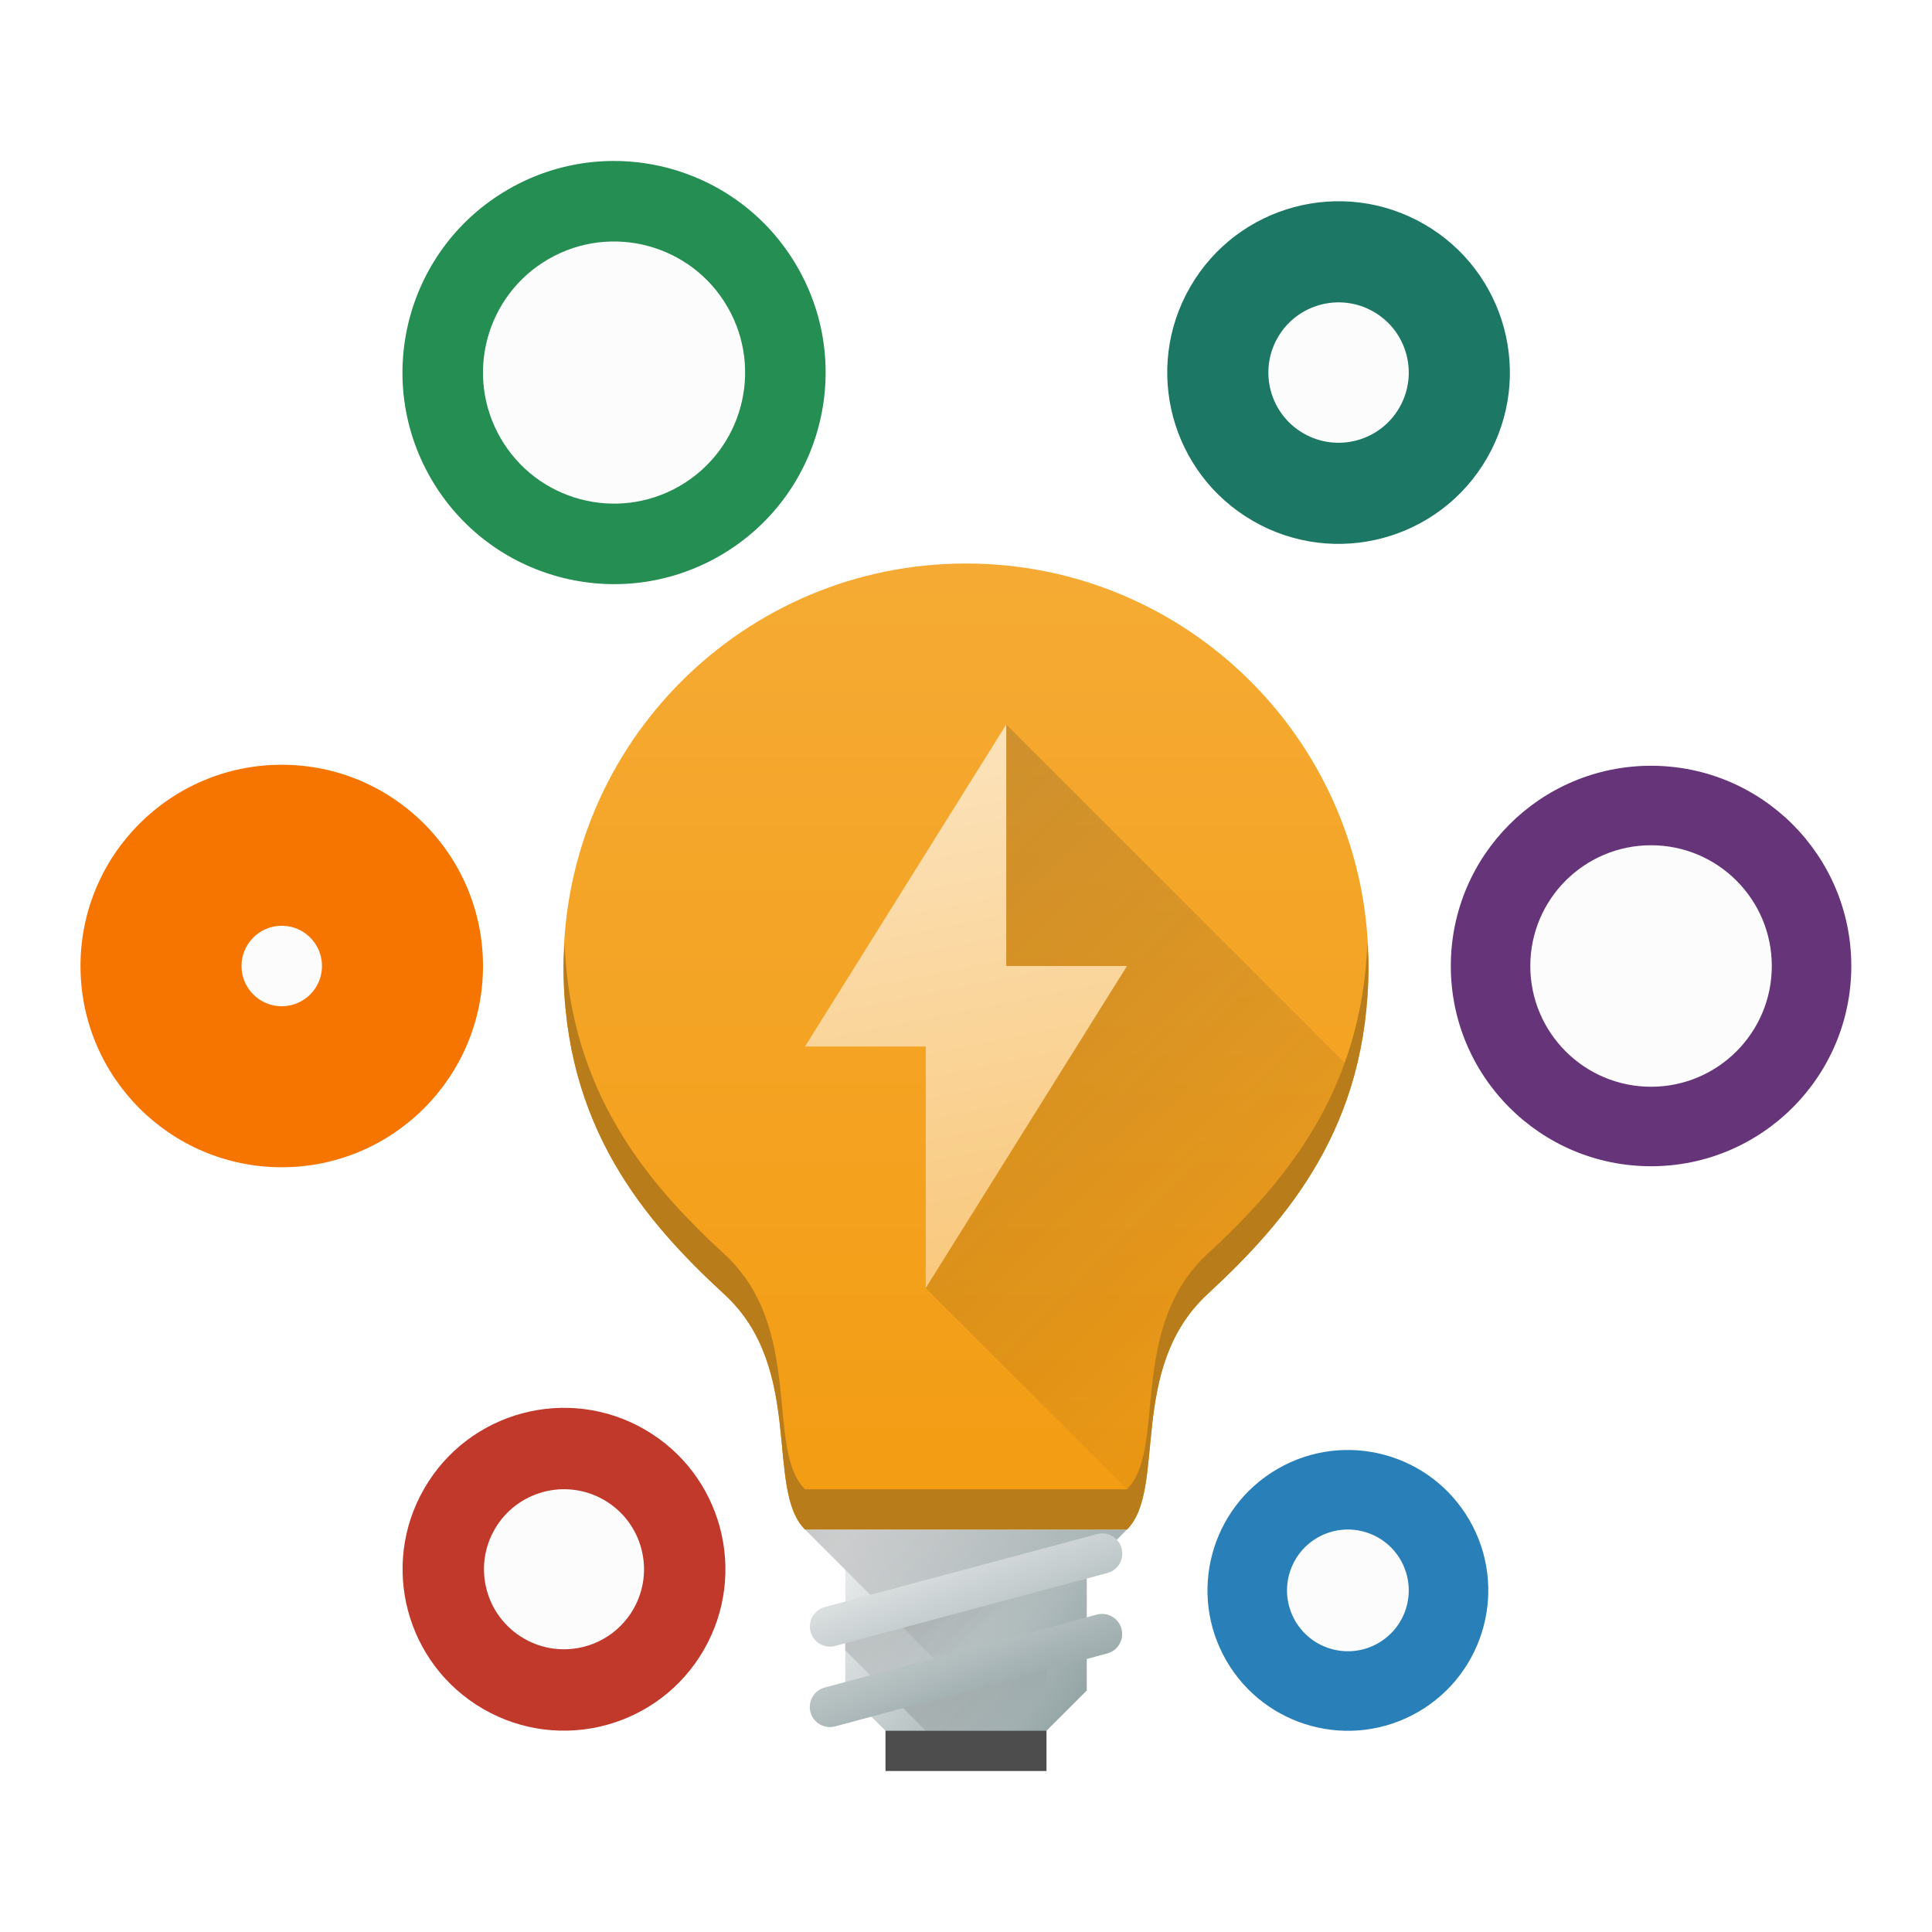
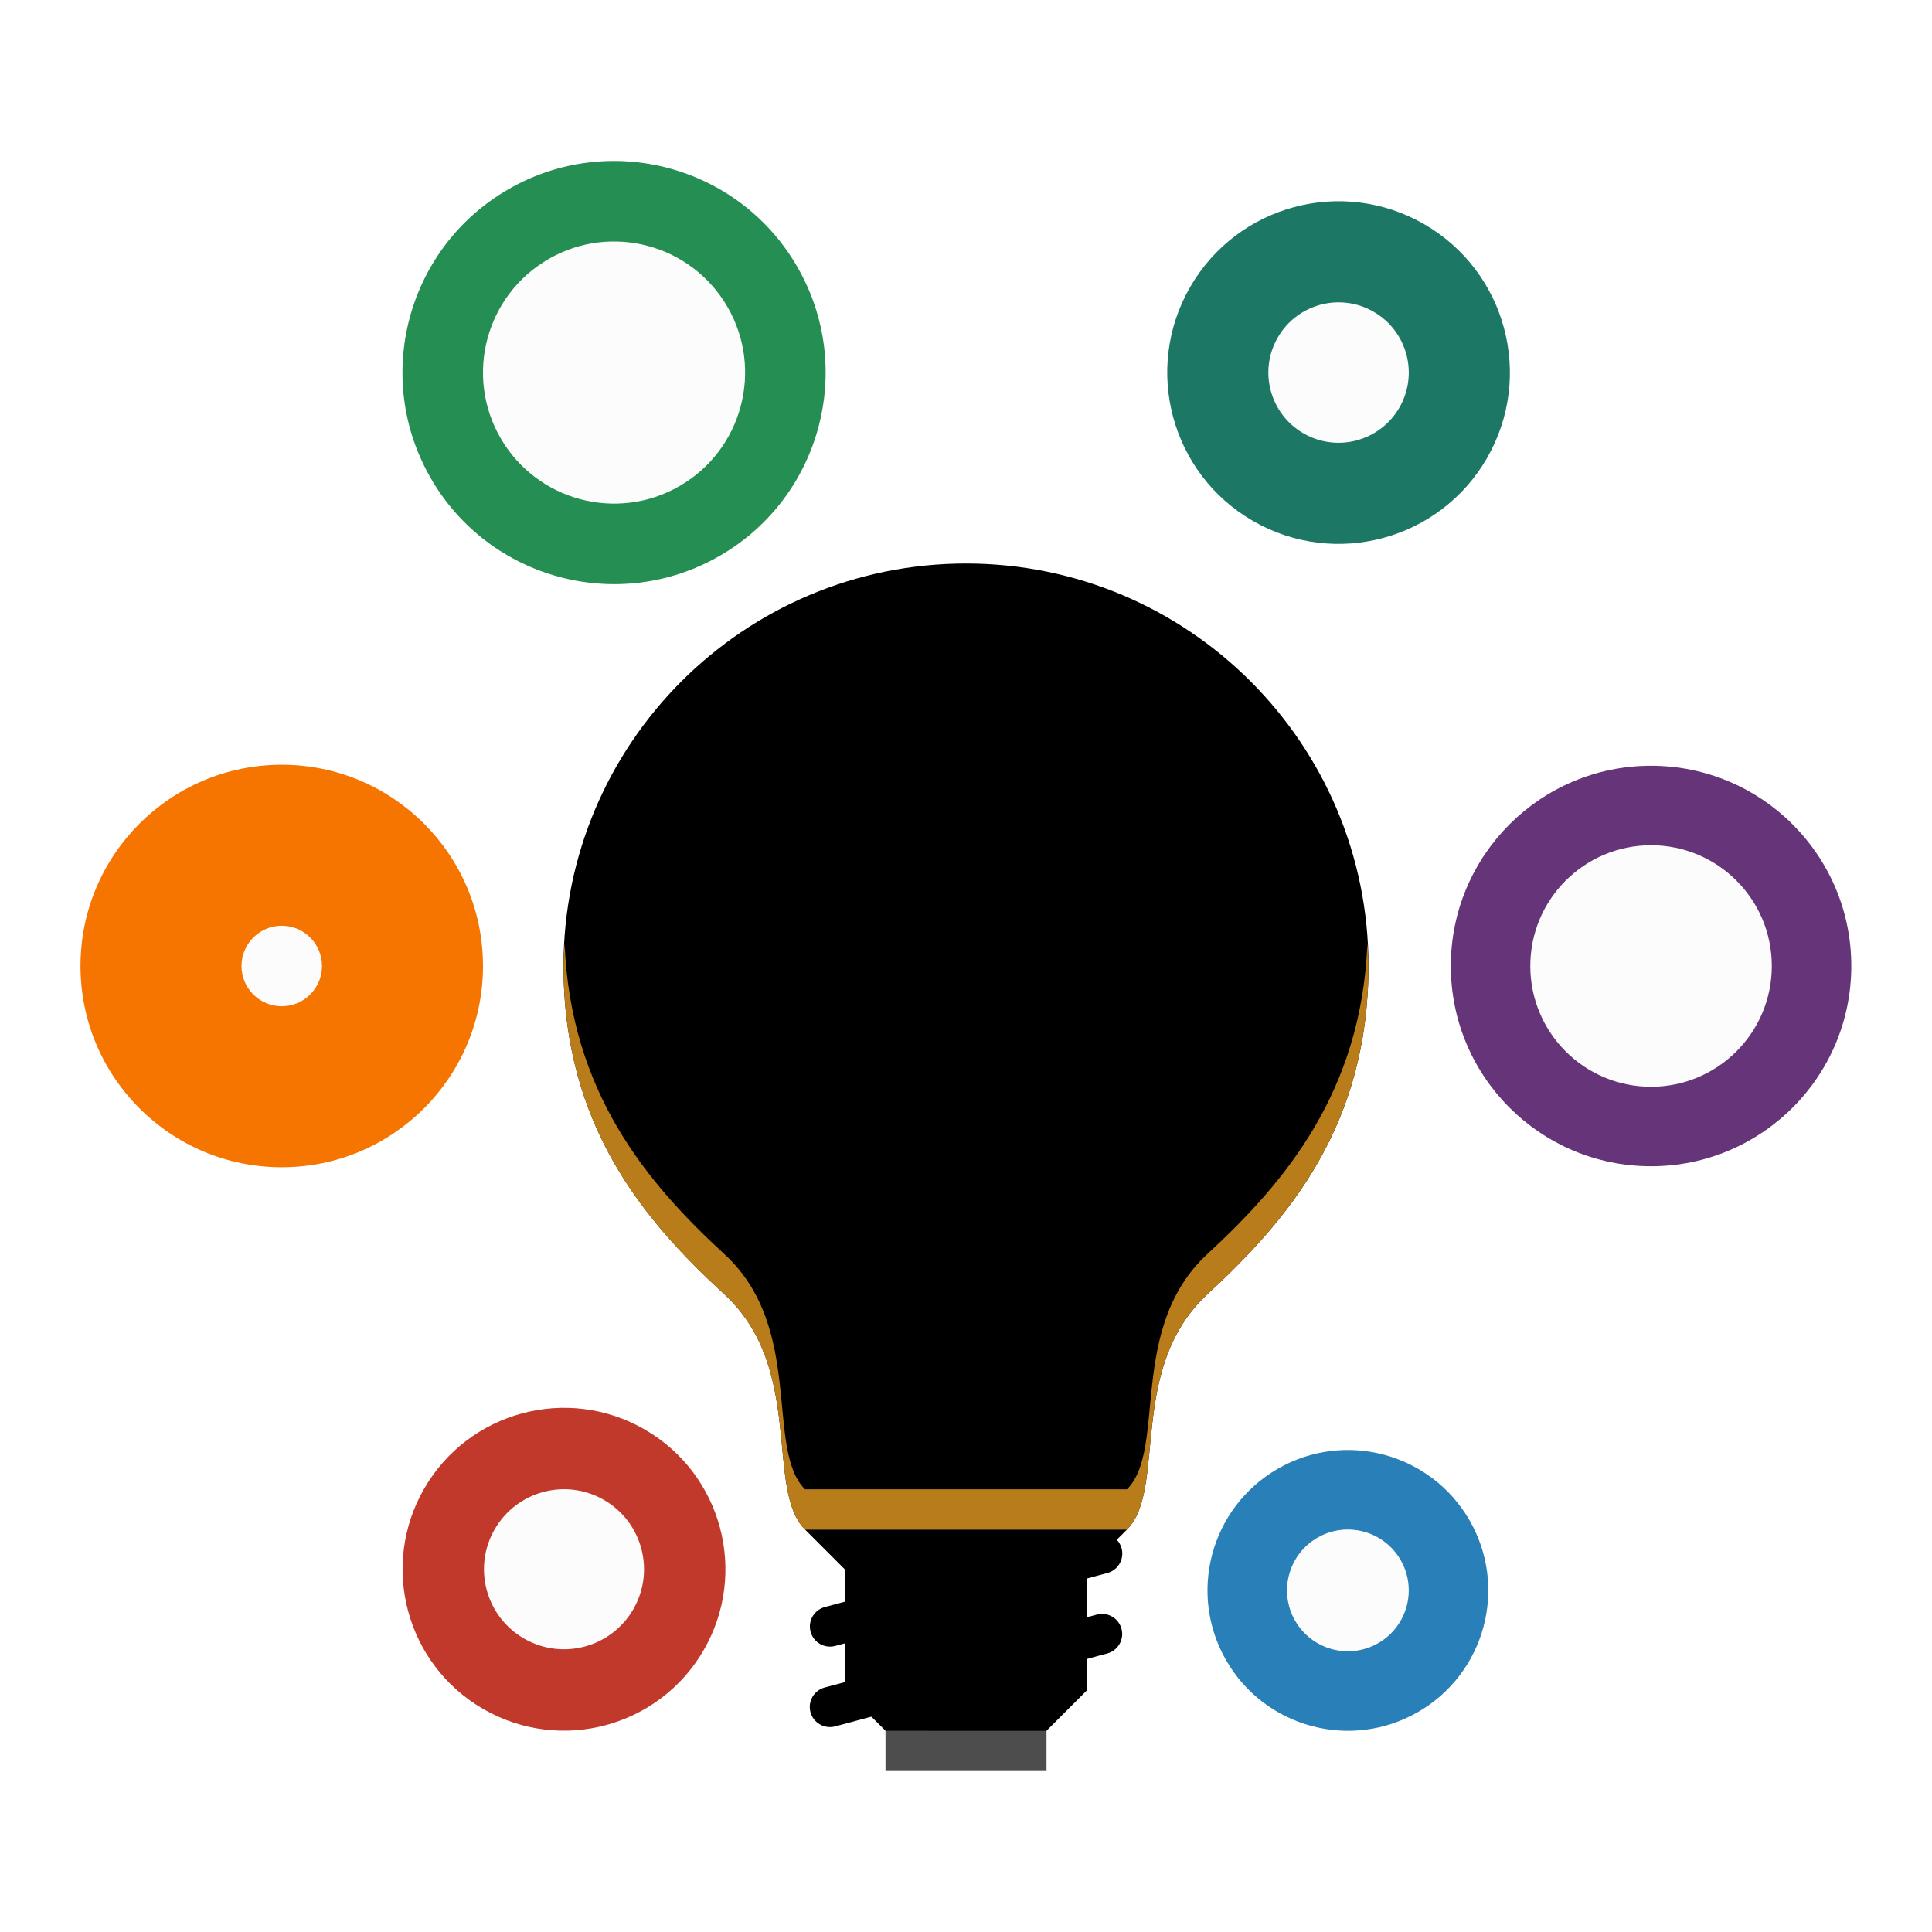
<svg xmlns="http://www.w3.org/2000/svg" xmlns:xlink="http://www.w3.org/1999/xlink" height="48" width="48">
  <linearGradient id="a" gradientUnits="userSpaceOnUse" x1="27" x2="21" y1="42" y2="38">
-     <stop offset="0" stop-color="#95a5a6" />
-     <stop offset="1" stop-color="#eff0f1" />
+     <stop offset="0" stopColor="#95a5a6" />
+     <stop offset="1" stopColor="#eff0f1" />
  </linearGradient>
  <linearGradient id="b" gradientUnits="userSpaceOnUse" x2="0" y1="38" y2="13">
-     <stop offset="0" stop-color="#f39c12" />
-     <stop offset="1" stop-color="#f5ab35" />
+     <stop offset="0" stopColor="#f39c12" />
+     <stop offset="1" stopColor="#f5ab35" />
  </linearGradient>
  <linearGradient id="c" gradientUnits="userSpaceOnUse" x1="12.05" x2="11.415" xlink:href="#a" y1="47.746" y2="42.4" />
  <linearGradient id="d" gradientUnits="userSpaceOnUse" x1="28" x2="24" y1="38" y2="18">
-     <stop offset="0" stop-color="#f7bb5d" />
-     <stop offset="1" stop-color="#fce3bc" />
+     <stop offset="0" stopColor="#f7bb5d" />
+     <stop offset="1" stopColor="#fce3bc" />
  </linearGradient>
  <linearGradient id="e" gradientUnits="userSpaceOnUse" x1="23" x2="38" y1="17.998" y2="32.998">
-     <stop offset="0" stop-color="#292c2f" />
-     <stop offset="1" stop-opacity="0" />
+     <stop offset="0" stopColor="#292c2f" />
+     <stop offset="1" stopOpacity="0" />
  </linearGradient>
  <linearGradient id="f" gradientUnits="userSpaceOnUse" x1="21" x2="23" xlink:href="#e" y1="40" y2="42" />
  <linearGradient id="g" gradientUnits="userSpaceOnUse" x1="20" x2="24" xlink:href="#e" y1="38" y2="42" />
  <linearGradient id="h" gradientUnits="userSpaceOnUse" x1="22" x2="24" xlink:href="#e" y1="42" y2="44" />
-   <g stroke-linejoin="bevel" stroke-width="6.2">
-     <g stroke-linecap="round">
+   <g strokeLinejoin="bevel" strokeWidth="6.2">
+     <g strokeLinecap="round">
      <path d="m22 41h4v3h-4z" fill="#4d4d4d" />
      <g transform="matrix(.8660254 -.5 .5 .8660254 0 0)">
        <circle cx="8.584" cy="15.644" fill="#258e52" r="5.256" />
        <circle cx="9.245" cy="50.963" fill="#2980b9" r="3.488" />
      </g>
      <g transform="matrix(.8660254 .5 -.5 .8660254 0 0)">
        <circle cx="33.429" cy="-8.612" fill="#1c7865" r="4.256" />
        <circle cx="31.629" cy="26.758" fill="#c0392b" r="4.01" />
      </g>
      <g transform="rotate(90)">
        <circle cx="24" cy="-41.02" fill="#663579" r="4.975" />
        <circle cx="24" cy="-7" fill="#f67400" r="5" />
      </g>
    </g>
    <path d="m24 14c-5.523 0-10 4.477-10 10 .002 3.974 2 6.32 4 8.16s1 4.84 2 5.84h8c1-1 0-4 2-5.848s3.995-4.181 4-8.152c0-5.523-4.477-10-10-10" fill="url(#b)" />
    <path d="m20 38h8l-1 1v3l-1 1h-4l-1-1v-3z" fill="url(#a)" />
  </g>
-   <g fill-rule="evenodd">
+   <g fillRule="evenodd">
    <path d="m22 42 1 1h3v-2z" fill="url(#h)" opacity=".2" />
    <path d="m25 43 2-1v-3l1-1h-8z" fill="url(#g)" opacity=".2" />
    <path d="m21 41 1 1 5-1v-2l-6 1z" fill="url(#f)" opacity=".2" />
  </g>
-   <g fill="url(#c)" stroke-linecap="round" stroke-linejoin="bevel" stroke-width="6.2">
+   <g fill="url(#c)" strokeLinecap="round" strokeLinejoin="bevel" strokeWidth="6.2">
    <rect height="1" rx=".5" transform="matrix(.9659258 -.258819 .258819 .9659258 0 0)" width="8" x="8.44" y="45.8" />
    <rect height="1" rx=".5" transform="matrix(.9659258 -.258819 .258819 .9659258 0 0)" width="8" x="8.96" y="43.87" />
  </g>
-   <g fill-rule="evenodd">
+   <g fillRule="evenodd">
    <path d="m25 18-2 14 5.342 5.342c.398-1.314-.012-3.646 1.658-5.189 1.506-1.391 3.01-3.059 3.66-5.492z" fill="url(#e)" opacity=".2" />
    <path d="m25 18-5 8h3v6l5-8h-3z" fill="url(#d)" />
  </g>
-   <g stroke-linejoin="bevel" stroke-width="6.2">
+   <g strokeLinejoin="bevel" strokeWidth="6.2">
    <path d="m33.973 23.434c-.149 3.7-2.049 5.942-3.973 7.719-2 1.848-1 4.848-2 5.848h-8c-1-1 0-4-2-5.84-1.922-1.768-3.825-4.02-3.973-7.721-.01.187-.027.371-.027.561.002 3.974 2 6.32 4 8.16s1 4.84 2 5.84h8c1-1 0-4 2-5.848s3.995-4.181 4-8.152c0-.191-.017-.378-.027-.566" fill="#b97c1b" />
-     <g fill="#fcfcfc" stroke-linecap="round">
+     <g fill="#fcfcfc" strokeLinecap="round">
      <g transform="matrix(.8660254 -.5 .5 .8660254 0 0)">
        <circle cx="8.584" cy="15.644" r="3.256" />
        <circle cx="9.245" cy="50.963" r="1.512" />
      </g>
      <g transform="matrix(.8660254 .5 -.5 .8660254 0 0)">
        <circle cx="33.429" cy="-8.612" r="1.744" />
        <circle cx="31.629" cy="26.758" r="1.988" />
      </g>
      <g transform="rotate(90)">
        <circle cx="24" cy="-41.02" r="3" />
        <circle cx="24" cy="-7" r="1" />
      </g>
    </g>
  </g>
</svg>
